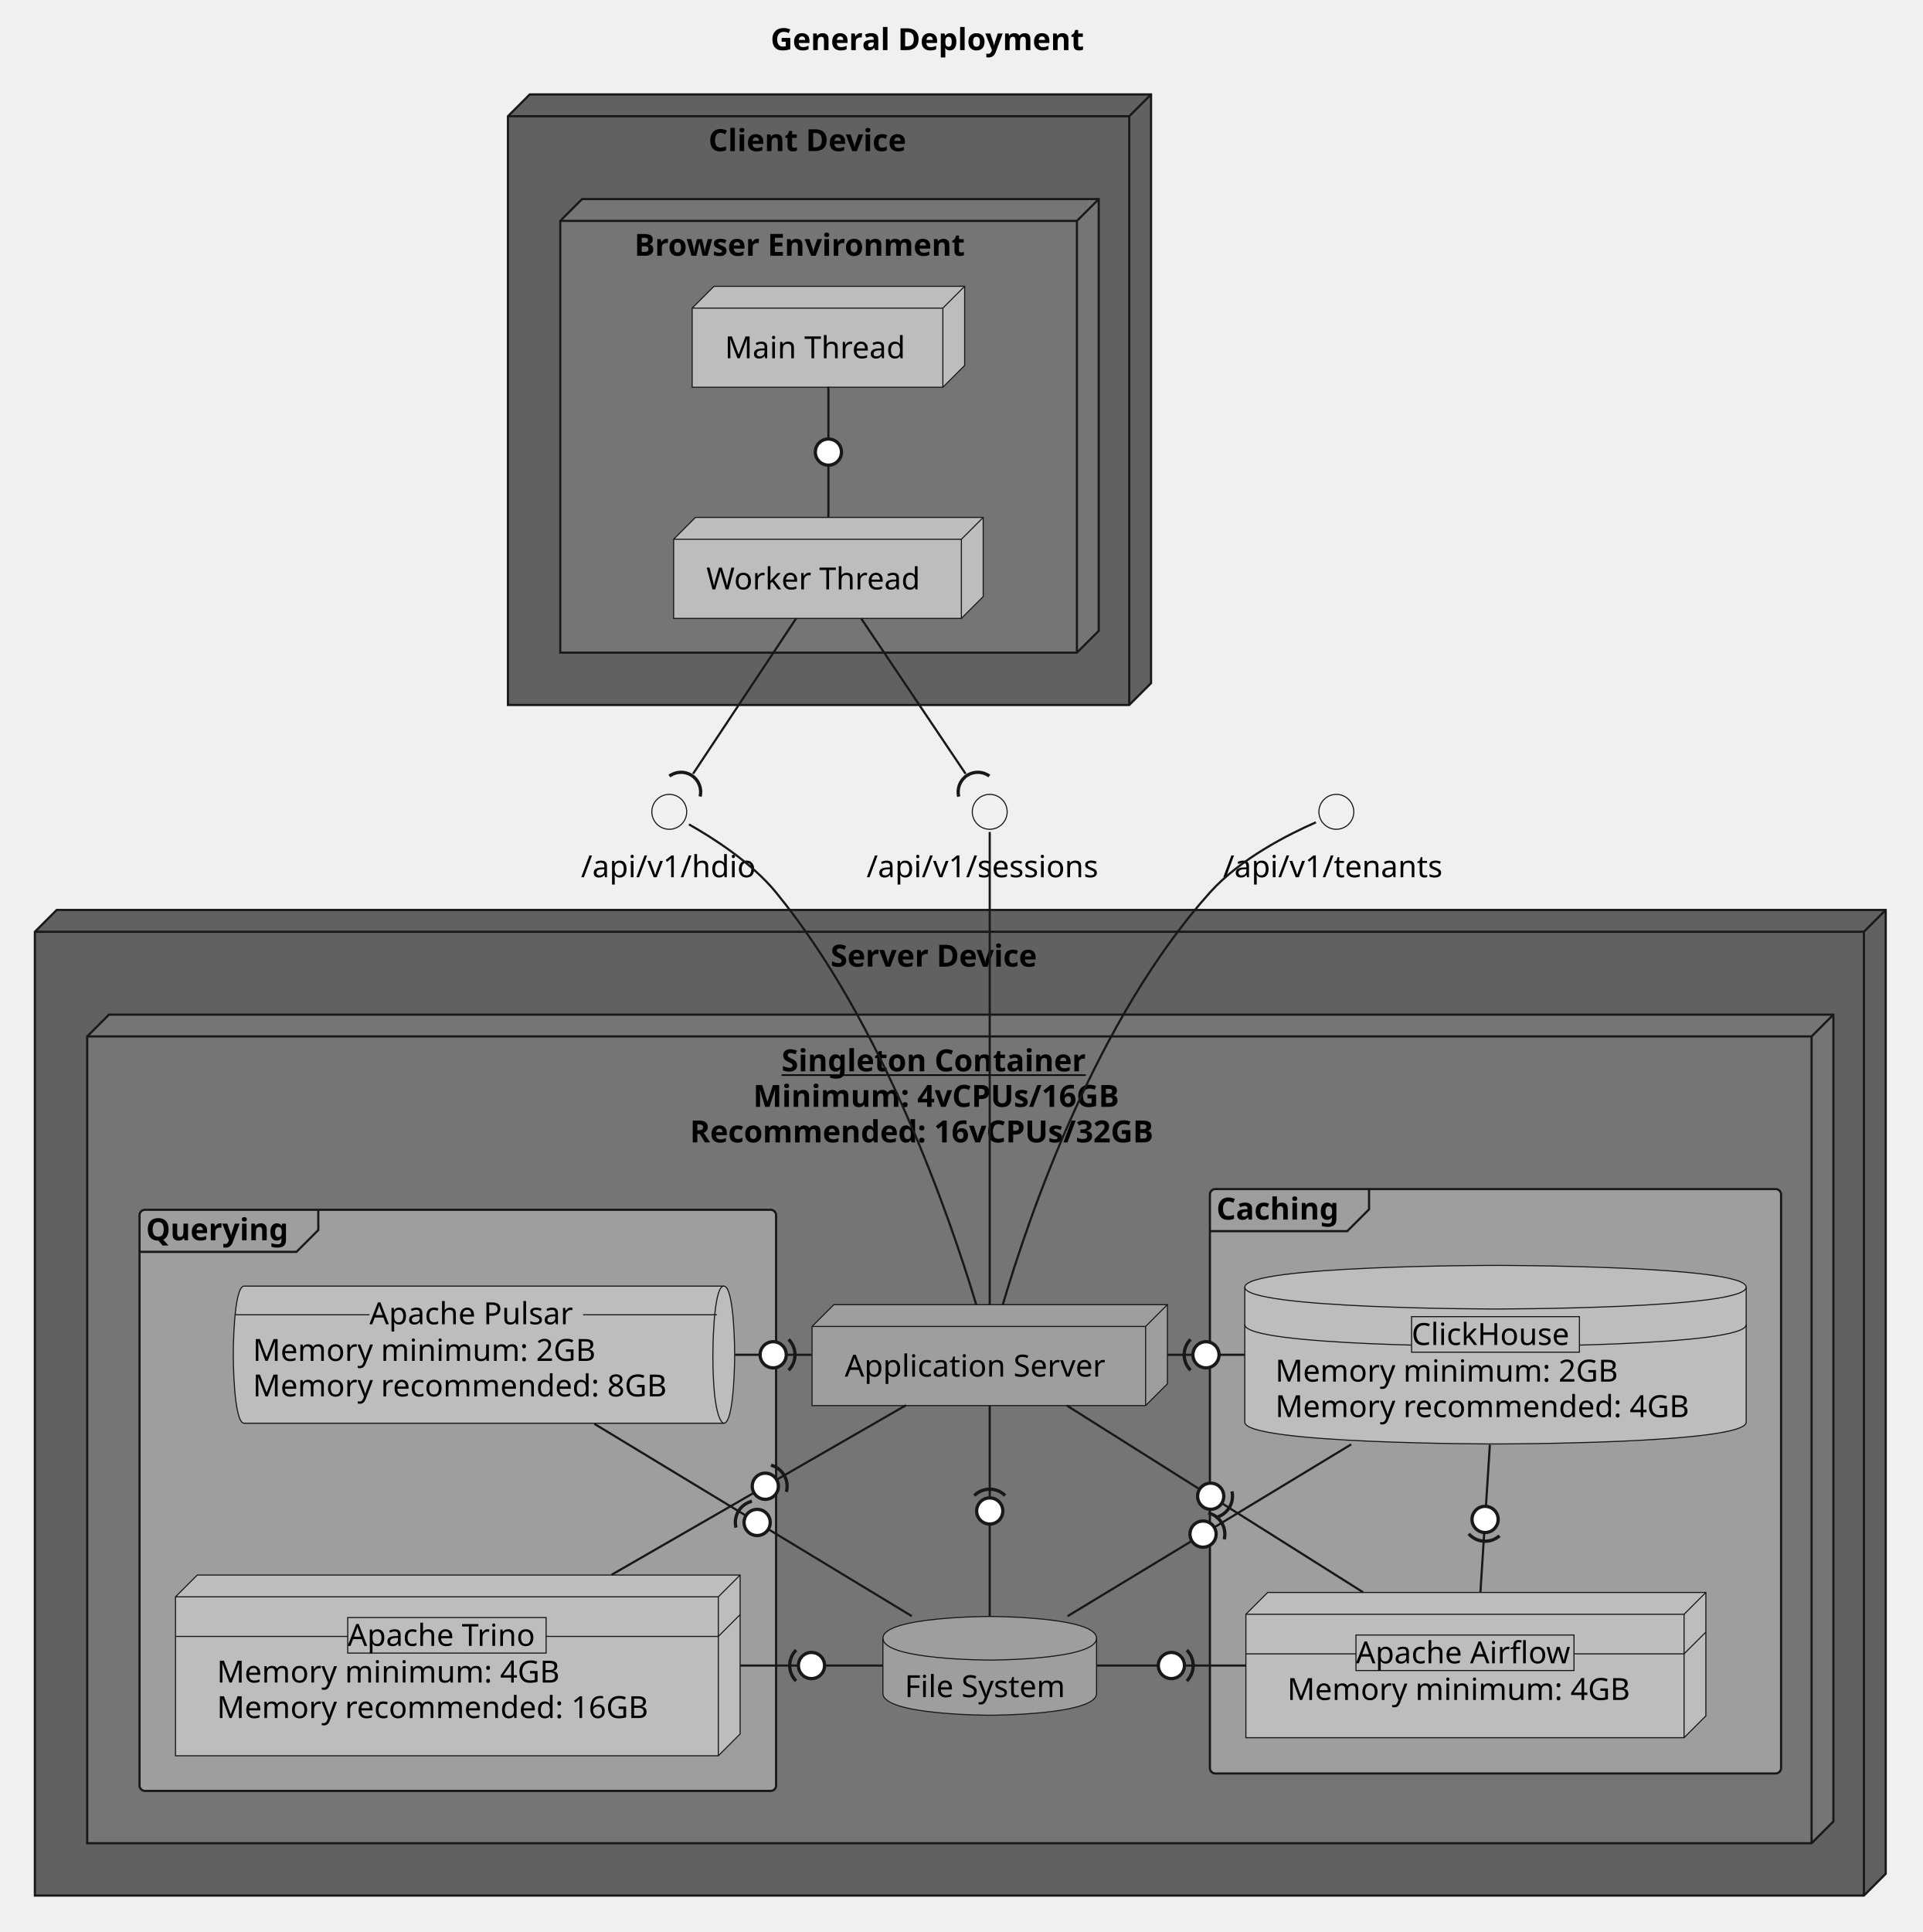
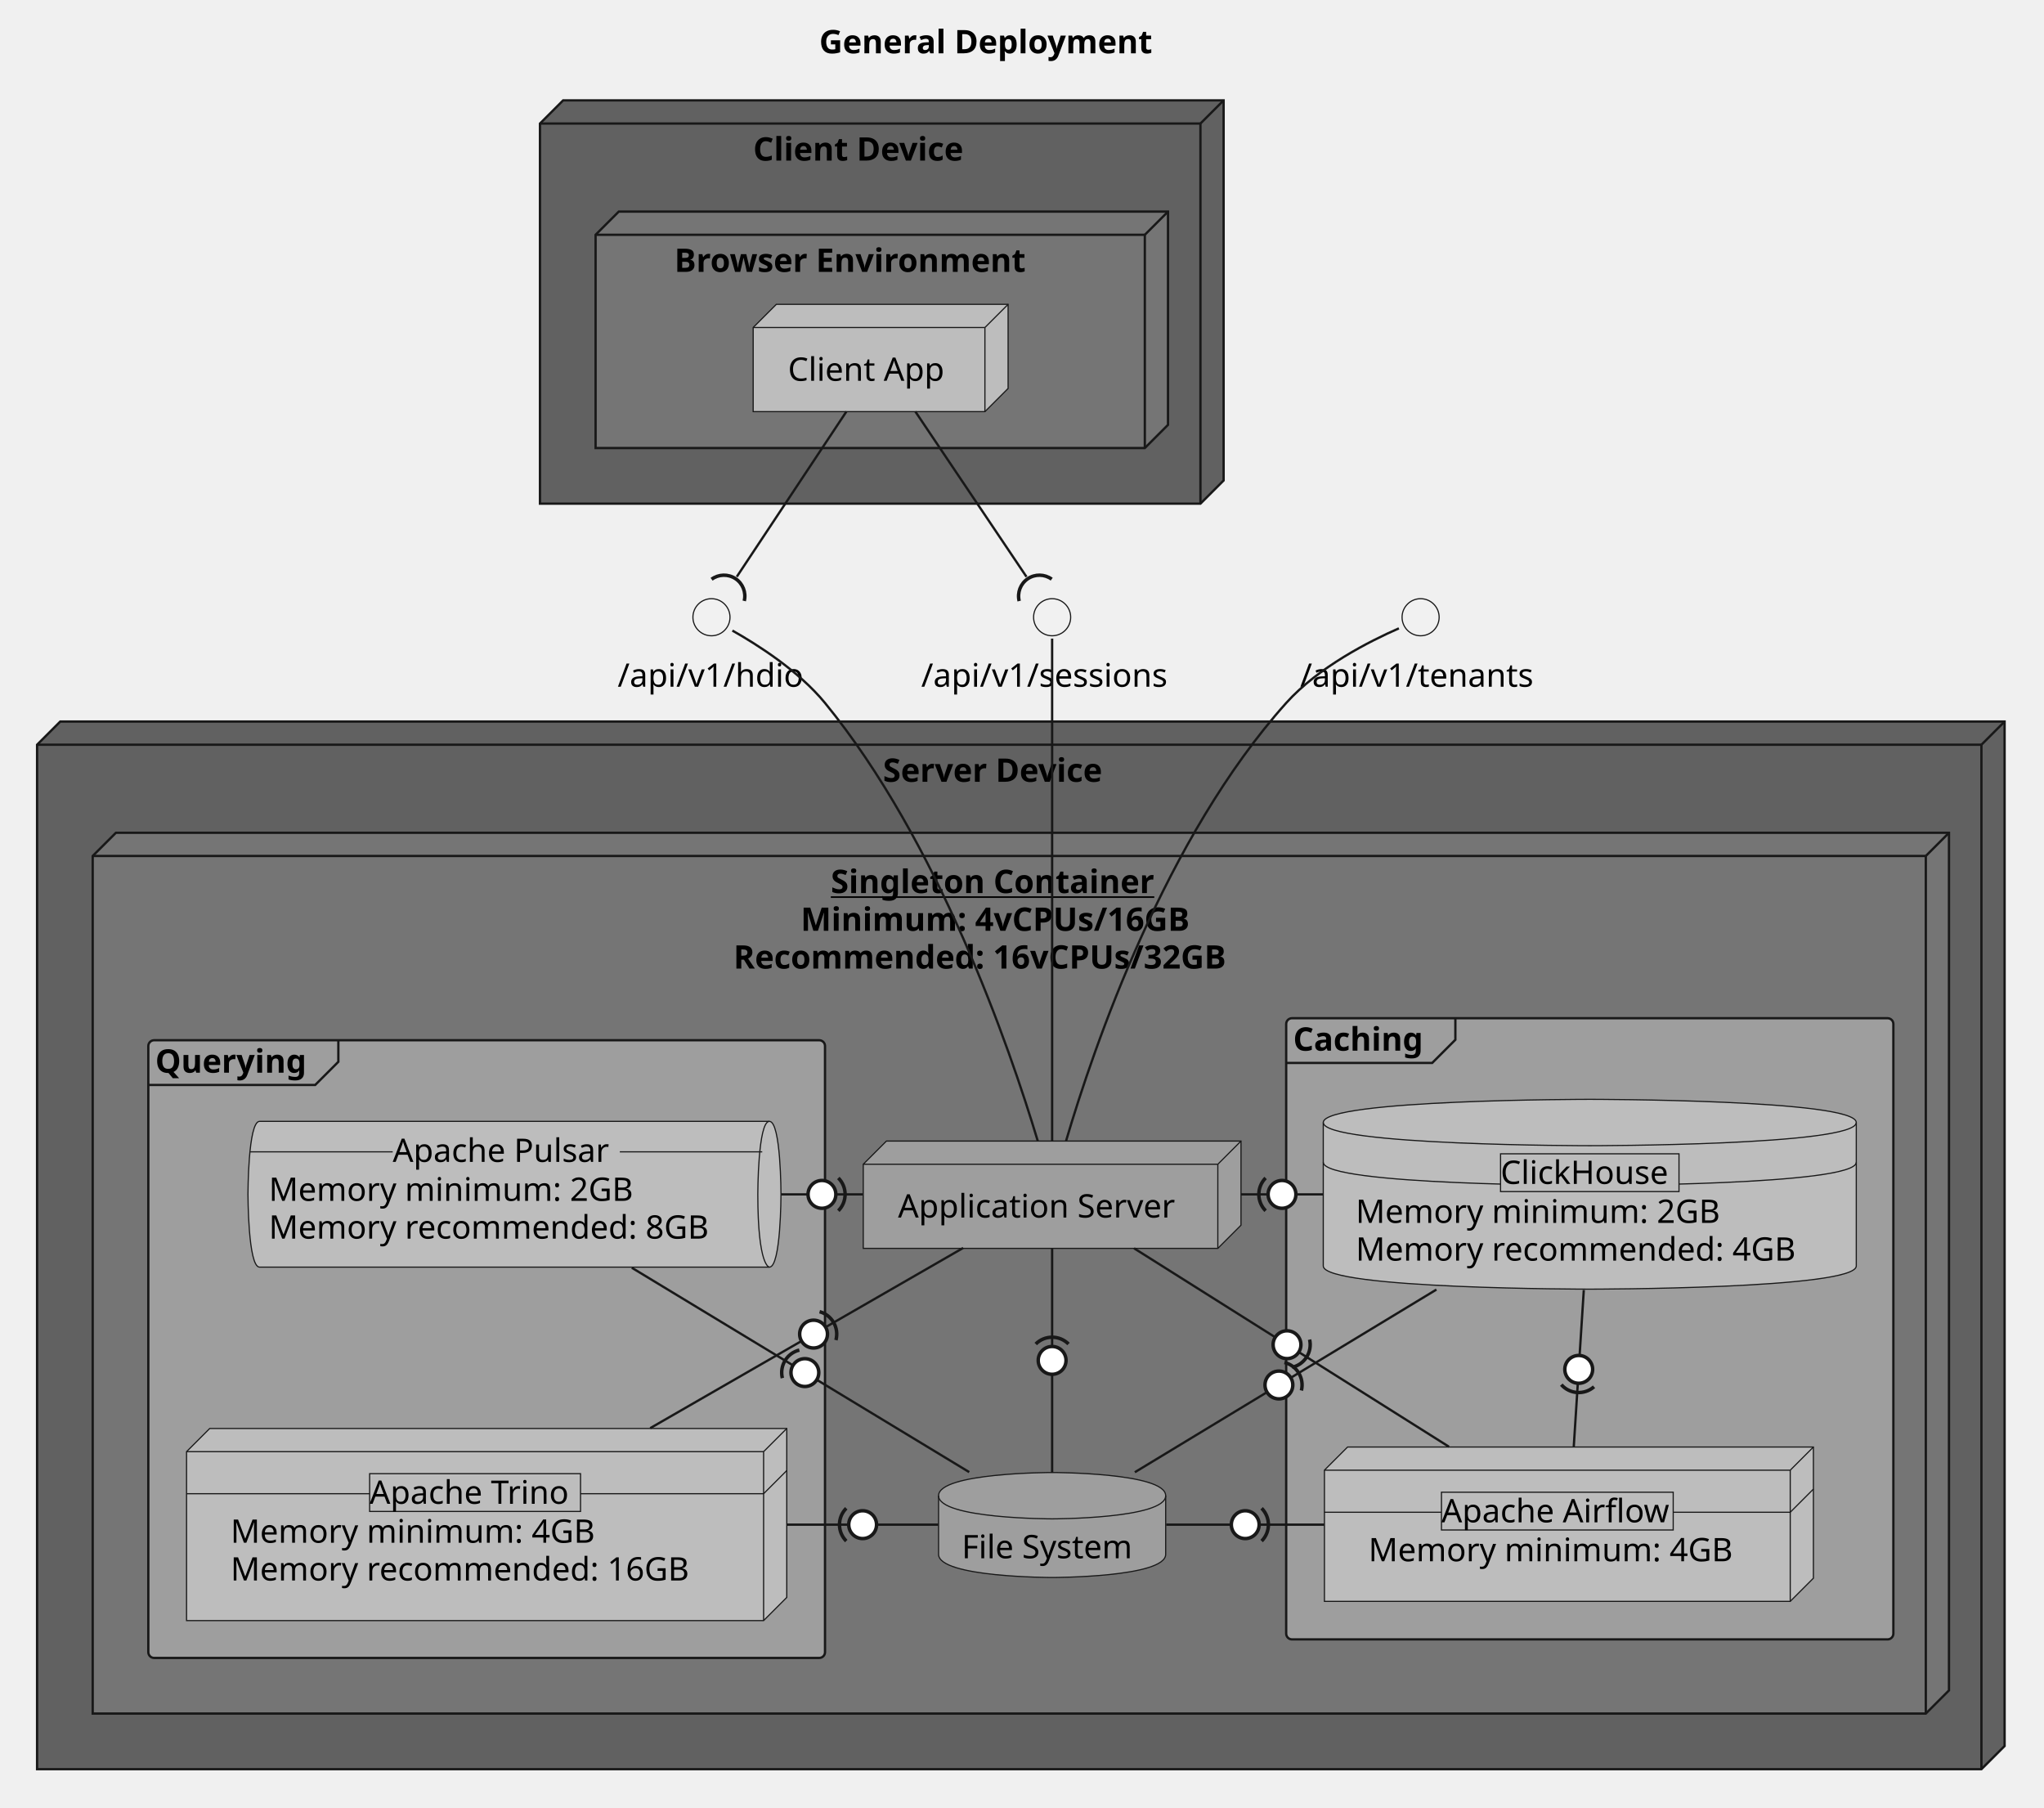
- <svg xmlns="http://www.w3.org/2000/svg" xmlns:xlink="http://www.w3.org/1999/xlink" contentStyleType="text/css" height="886px" preserveAspectRatio="none" style="width:882px;height:886px;background:#FFFFFF;" version="1.1" viewBox="0 0 882 886" width="882px" zoomAndPan="magnify">
+ <svg xmlns="http://www.w3.org/2000/svg" xmlns:xlink="http://www.w3.org/1999/xlink" contentStyleType="text/css" height="780px" preserveAspectRatio="none" style="width:882px;height:780px;background:#FFFFFF;" version="1.1" viewBox="0 0 882 780" width="882px" zoomAndPan="magnify">
  <defs />
  <g>
    <text fill="#000000" font-family="sans-serif" font-size="14" font-weight="bold" lengthAdjust="spacing" textLength="161" x="353.5" y="22.995">General Deployment</text>
    <g id="cluster_Client_Device">
-       <polygon fill="#616161" points="233,53.297,243,43.297,528,43.297,528,313.297,518,323.297,233,323.297,233,53.297" style="stroke:#181818;stroke-width:1.0;" />
+       <polygon fill="#616161" points="233,53.297,243,43.297,528,43.297,528,207.297,518,217.297,233,217.297,233,53.297" style="stroke:#181818;stroke-width:1.0;" />
      <line style="stroke:#181818;stroke-width:1.0;" x1="518" x2="528" y1="53.297" y2="43.297" />
      <line style="stroke:#181818;stroke-width:1.0;" x1="233" x2="518" y1="53.297" y2="53.297" />
-       <line style="stroke:#181818;stroke-width:1.0;" x1="518" x2="518" y1="53.297" y2="323.297" />
+       <line style="stroke:#181818;stroke-width:1.0;" x1="518" x2="518" y1="53.297" y2="217.297" />
      <text fill="#000000" font-family="sans-serif" font-size="14" font-weight="bold" lengthAdjust="spacing" textLength="103" x="325" y="69.292">Client Device</text>
    </g>
    <g id="cluster_Browser_Environment">
-       <polygon fill="#757575" points="257,101.297,267,91.297,504,91.297,504,289.297,494,299.297,257,299.297,257,101.297" style="stroke:#181818;stroke-width:1.0;" />
+       <polygon fill="#757575" points="257,101.297,267,91.297,504,91.297,504,183.297,494,193.297,257,193.297,257,101.297" style="stroke:#181818;stroke-width:1.0;" />
      <line style="stroke:#181818;stroke-width:1.0;" x1="494" x2="504" y1="101.297" y2="91.297" />
      <line style="stroke:#181818;stroke-width:1.0;" x1="257" x2="494" y1="101.297" y2="101.297" />
-       <line style="stroke:#181818;stroke-width:1.0;" x1="494" x2="494" y1="101.297" y2="299.297" />
+       <line style="stroke:#181818;stroke-width:1.0;" x1="494" x2="494" y1="101.297" y2="193.297" />
      <text fill="#000000" font-family="sans-serif" font-size="14" font-weight="bold" lengthAdjust="spacing" textLength="171" x="291" y="117.292">Browser Environment</text>
    </g>
    <g id="cluster_Server_Device">
-       <polygon fill="#616161" points="16,427.297,26,417.297,865,417.297,865,859.297,855,869.297,16,869.297,16,427.297" style="stroke:#181818;stroke-width:1.0;" />
-       <line style="stroke:#181818;stroke-width:1.0;" x1="855" x2="865" y1="427.297" y2="417.297" />
-       <line style="stroke:#181818;stroke-width:1.0;" x1="16" x2="855" y1="427.297" y2="427.297" />
-       <line style="stroke:#181818;stroke-width:1.0;" x1="855" x2="855" y1="427.297" y2="869.297" />
-       <text fill="#000000" font-family="sans-serif" font-size="14" font-weight="bold" lengthAdjust="spacing" textLength="111" x="381" y="443.292">Server Device</text>
+       <polygon fill="#616161" points="16,321.297,26,311.297,865,311.297,865,753.297,855,763.297,16,763.297,16,321.297" style="stroke:#181818;stroke-width:1.0;" />
+       <line style="stroke:#181818;stroke-width:1.0;" x1="855" x2="865" y1="321.297" y2="311.297" />
+       <line style="stroke:#181818;stroke-width:1.0;" x1="16" x2="855" y1="321.297" y2="321.297" />
+       <line style="stroke:#181818;stroke-width:1.0;" x1="855" x2="855" y1="321.297" y2="763.297" />
+       <text fill="#000000" font-family="sans-serif" font-size="14" font-weight="bold" lengthAdjust="spacing" textLength="111" x="381" y="337.292">Server Device</text>
    </g>
    <g id="cluster_Singleton_Container">
-       <polygon fill="#757575" points="40,475.297,50,465.297,841,465.297,841,835.297,831,845.297,40,845.297,40,475.297" style="stroke:#181818;stroke-width:1.0;" />
-       <line style="stroke:#181818;stroke-width:1.0;" x1="831" x2="841" y1="475.297" y2="465.297" />
-       <line style="stroke:#181818;stroke-width:1.0;" x1="40" x2="831" y1="475.297" y2="475.297" />
-       <line style="stroke:#181818;stroke-width:1.0;" x1="831" x2="831" y1="475.297" y2="845.297" />
-       <text fill="#000000" font-family="sans-serif" font-size="14" font-weight="bold" lengthAdjust="spacing" text-decoration="underline" textLength="156" x="358.5" y="491.292">Singleton Container</text>
-       <text fill="#000000" font-family="sans-serif" font-size="14" font-weight="bold" lengthAdjust="spacing" textLength="187" x="345.5" y="507.589">Minimum: 4vCPUs/16GB</text>
-       <text fill="#000000" font-family="sans-serif" font-size="14" font-weight="bold" lengthAdjust="spacing" textLength="245" x="316.5" y="523.886">Recommended: 16vCPUs/32GB</text>
+       <polygon fill="#757575" points="40,369.297,50,359.297,841,359.297,841,729.297,831,739.297,40,739.297,40,369.297" style="stroke:#181818;stroke-width:1.0;" />
+       <line style="stroke:#181818;stroke-width:1.0;" x1="831" x2="841" y1="369.297" y2="359.297" />
+       <line style="stroke:#181818;stroke-width:1.0;" x1="40" x2="831" y1="369.297" y2="369.297" />
+       <line style="stroke:#181818;stroke-width:1.0;" x1="831" x2="831" y1="369.297" y2="739.297" />
+       <text fill="#000000" font-family="sans-serif" font-size="14" font-weight="bold" lengthAdjust="spacing" text-decoration="underline" textLength="156" x="358.5" y="385.292">Singleton Container</text>
+       <text fill="#000000" font-family="sans-serif" font-size="14" font-weight="bold" lengthAdjust="spacing" textLength="187" x="345.5" y="401.589">Minimum: 4vCPUs/16GB</text>
+       <text fill="#000000" font-family="sans-serif" font-size="14" font-weight="bold" lengthAdjust="spacing" textLength="245" x="316.5" y="417.886">Recommended: 16vCPUs/32GB</text>
    </g>
    <g id="cluster_Querying">
-       <rect fill="#9E9E9E" height="266.5" rx="2.5" ry="2.5" style="stroke:#181818;stroke-width:1.0;" width="292" x="64" y="554.797" />
-       <path d="M146,554.797 L146,564.094 L136,574.094 L64,574.094 " fill="none" style="stroke:#181818;stroke-width:1.0;" />
-       <text fill="#000000" font-family="sans-serif" font-size="14" font-weight="bold" lengthAdjust="spacing" textLength="72" x="67" y="568.792">Querying</text>
+       <rect fill="#9E9E9E" height="266.5" rx="2.5" ry="2.5" style="stroke:#181818;stroke-width:1.0;" width="292" x="64" y="448.797" />
+       <path d="M146,448.797 L146,458.094 L136,468.094 L64,468.094 " fill="none" style="stroke:#181818;stroke-width:1.0;" />
+       <text fill="#000000" font-family="sans-serif" font-size="14" font-weight="bold" lengthAdjust="spacing" textLength="72" x="67" y="462.792">Querying</text>
    </g>
    <g id="cluster_Caching">
-       <rect fill="#9E9E9E" height="268" rx="2.5" ry="2.5" style="stroke:#181818;stroke-width:1.0;" width="262" x="555" y="545.297" />
-       <path d="M628,545.297 L628,554.594 L618,564.594 L555,564.594 " fill="none" style="stroke:#181818;stroke-width:1.0;" />
-       <text fill="#000000" font-family="sans-serif" font-size="14" font-weight="bold" lengthAdjust="spacing" textLength="63" x="558" y="559.292">Caching</text>
+       <rect fill="#9E9E9E" height="268" rx="2.5" ry="2.5" style="stroke:#181818;stroke-width:1.0;" width="262" x="555" y="439.297" />
+       <path d="M628,439.297 L628,448.594 L618,458.594 L555,458.594 " fill="none" style="stroke:#181818;stroke-width:1.0;" />
+       <text fill="#000000" font-family="sans-serif" font-size="14" font-weight="bold" lengthAdjust="spacing" textLength="63" x="558" y="453.292">Caching</text>
    </g>
-     <g id="elem_Main_Thread">
-       <polygon fill="#BDBDBD" points="317.5,141.297,327.5,131.297,442.5,131.297,442.5,167.594,432.5,177.594,317.5,177.594,317.5,141.297" style="stroke:#181818;stroke-width:0.5;" />
-       <line style="stroke:#181818;stroke-width:0.5;" x1="432.5" x2="442.5" y1="141.297" y2="131.297" />
-       <line style="stroke:#181818;stroke-width:0.5;" x1="317.5" x2="432.5" y1="141.297" y2="141.297" />
-       <line style="stroke:#181818;stroke-width:0.5;" x1="432.5" x2="432.5" y1="141.297" y2="177.594" />
-       <text fill="#000000" font-family="sans-serif" font-size="14" lengthAdjust="spacing" textLength="85" x="332.5" y="164.292">Main Thread</text>
-     </g>
-     <g id="elem_Worker_Thread">
-       <polygon fill="#BDBDBD" points="309,247.297,319,237.297,451,237.297,451,273.594,441,283.594,309,283.594,309,247.297" style="stroke:#181818;stroke-width:0.5;" />
-       <line style="stroke:#181818;stroke-width:0.5;" x1="441" x2="451" y1="247.297" y2="237.297" />
-       <line style="stroke:#181818;stroke-width:0.5;" x1="309" x2="441" y1="247.297" y2="247.297" />
-       <line style="stroke:#181818;stroke-width:0.5;" x1="441" x2="441" y1="247.297" y2="283.594" />
-       <text fill="#000000" font-family="sans-serif" font-size="14" lengthAdjust="spacing" textLength="102" x="324" y="270.292">Worker Thread</text>
+     <g id="elem_Client_App">
+       <a href="./client.svg" target="_top" title="./client.svg" xlink:actuate="onRequest" xlink:href="./client.svg" xlink:show="new" xlink:title="./client.svg" xlink:type="simple">
+         <polygon fill="#BDBDBD" points="325,141.297,335,131.297,435,131.297,435,167.594,425,177.594,325,177.594,325,141.297" style="stroke:#181818;stroke-width:0.5;" />
+         <line style="stroke:#181818;stroke-width:0.5;" x1="425" x2="435" y1="141.297" y2="131.297" />
+         <line style="stroke:#181818;stroke-width:0.5;" x1="325" x2="425" y1="141.297" y2="141.297" />
+         <line style="stroke:#181818;stroke-width:0.5;" x1="425" x2="425" y1="141.297" y2="177.594" />
+         <text fill="#000000" font-family="sans-serif" font-size="14" lengthAdjust="spacing" textLength="70" x="340" y="164.292">Client App</text>
+       </a>
    </g>
    <g id="elem_Application_Server">
      <a href="./application.svg" target="_top" title="./application.svg" xlink:actuate="onRequest" xlink:href="./application.svg" xlink:show="new" xlink:title="./application.svg" xlink:type="simple">
-         <polygon fill="#9E9E9E" points="372.5,608.297,382.5,598.297,535.5,598.297,535.5,634.594,525.5,644.594,372.5,644.594,372.5,608.297" style="stroke:#181818;stroke-width:0.5;" />
-         <line style="stroke:#181818;stroke-width:0.5;" x1="525.5" x2="535.5" y1="608.297" y2="598.297" />
-         <line style="stroke:#181818;stroke-width:0.5;" x1="372.5" x2="525.5" y1="608.297" y2="608.297" />
-         <line style="stroke:#181818;stroke-width:0.5;" x1="525.5" x2="525.5" y1="608.297" y2="644.594" />
-         <text fill="#000000" font-family="sans-serif" font-size="14" lengthAdjust="spacing" textLength="123" x="387.5" y="631.292">Application Server</text>
+         <polygon fill="#9E9E9E" points="372.5,502.297,382.5,492.297,535.5,492.297,535.5,528.594,525.5,538.594,372.5,538.594,372.5,502.297" style="stroke:#181818;stroke-width:0.5;" />
+         <line style="stroke:#181818;stroke-width:0.5;" x1="525.5" x2="535.5" y1="502.297" y2="492.297" />
+         <line style="stroke:#181818;stroke-width:0.5;" x1="372.5" x2="525.5" y1="502.297" y2="502.297" />
+         <line style="stroke:#181818;stroke-width:0.5;" x1="525.5" x2="525.5" y1="502.297" y2="538.594" />
+         <text fill="#000000" font-family="sans-serif" font-size="14" lengthAdjust="spacing" textLength="123" x="387.5" y="525.292">Application Server</text>
      </a>
    </g>
    <g id="elem_File_System">
      <a href="./fs.svg" target="_top" title="./fs.svg" xlink:actuate="onRequest" xlink:href="./fs.svg" xlink:show="new" xlink:title="./fs.svg" xlink:type="simple">
-         <path d="M405,751.297 C405,741.297 454,741.297 454,741.297 C454,741.297 503,741.297 503,751.297 L503,776.594 C503,786.594 454,786.594 454,786.594 C454,786.594 405,786.594 405,776.594 L405,751.297 " fill="#9E9E9E" style="stroke:#181818;stroke-width:0.5;" />
-         <path d="M405,751.297 C405,761.297 454,761.297 454,761.297 C454,761.297 503,761.297 503,751.297 " fill="none" style="stroke:#181818;stroke-width:0.5;" />
-         <text fill="#000000" font-family="sans-serif" font-size="14" lengthAdjust="spacing" textLength="78" x="415" y="778.292">File System</text>
+         <path d="M405,645.297 C405,635.297 454,635.297 454,635.297 C454,635.297 503,635.297 503,645.297 L503,670.594 C503,680.594 454,680.594 454,680.594 C454,680.594 405,680.594 405,670.594 L405,645.297 " fill="#9E9E9E" style="stroke:#181818;stroke-width:0.5;" />
+         <path d="M405,645.297 C405,655.297 454,655.297 454,655.297 C454,655.297 503,655.297 503,645.297 " fill="none" style="stroke:#181818;stroke-width:0.5;" />
+         <text fill="#000000" font-family="sans-serif" font-size="14" lengthAdjust="spacing" textLength="78" x="415" y="672.292">File System</text>
      </a>
    </g>
    <g id="elem_Apache_Pulsar">
-       <path d="M112,589.797 L332,589.797 C337,589.797 337,621.242 337,621.242 C337,621.242 337,652.688 332,652.688 L112,652.688 C107,652.688 107,621.242 107,621.242 C107,621.242 107,589.797 112,589.797 " fill="#BDBDBD" style="stroke:#181818;stroke-width:0.5;" />
-       <path d="M332,589.797 C327,589.797 327,621.242 327,621.242 C327,652.688 332,652.688 332,652.688 " fill="none" style="stroke:#181818;stroke-width:0.5;" />
-       <text fill="#000000" font-family="sans-serif" font-size="14" lengthAdjust="spacing" textLength="161" x="116" y="624.089">Memory minimum: 2GB</text>
-       <text fill="#000000" font-family="sans-serif" font-size="14" lengthAdjust="spacing" textLength="200" x="116" y="640.386">Memory recommended: 8GB</text>
-       <line style="stroke:#181818;stroke-width:0.5;" x1="108" x2="169.455" y1="602.945" y2="602.945" />
-       <text fill="#000000" font-family="sans-serif" font-size="14" lengthAdjust="spacing" textLength="98" x="169.455" y="607.292">Apache Pulsar</text>
-       <line style="stroke:#181818;stroke-width:0.5;" x1="267.455" x2="328.909" y1="602.945" y2="602.945" />
+       <path d="M112,483.797 L332,483.797 C337,483.797 337,515.242 337,515.242 C337,515.242 337,546.688 332,546.688 L112,546.688 C107,546.688 107,515.242 107,515.242 C107,515.242 107,483.797 112,483.797 " fill="#BDBDBD" style="stroke:#181818;stroke-width:0.5;" />
+       <path d="M332,483.797 C327,483.797 327,515.242 327,515.242 C327,546.688 332,546.688 332,546.688 " fill="none" style="stroke:#181818;stroke-width:0.5;" />
+       <text fill="#000000" font-family="sans-serif" font-size="14" lengthAdjust="spacing" textLength="161" x="116" y="518.089">Memory minimum: 2GB</text>
+       <text fill="#000000" font-family="sans-serif" font-size="14" lengthAdjust="spacing" textLength="200" x="116" y="534.386">Memory recommended: 8GB</text>
+       <line style="stroke:#181818;stroke-width:0.5;" x1="108" x2="169.455" y1="496.945" y2="496.945" />
+       <text fill="#000000" font-family="sans-serif" font-size="14" lengthAdjust="spacing" textLength="98" x="169.455" y="501.292">Apache Pulsar</text>
+       <line style="stroke:#181818;stroke-width:0.5;" x1="267.455" x2="328.909" y1="496.945" y2="496.945" />
    </g>
    <g id="elem_Apache_Trino">
-       <polygon fill="#BDBDBD" points="80.5,732.297,90.5,722.297,339.5,722.297,339.5,795.188,329.5,805.188,80.5,805.188,80.5,732.297" style="stroke:#181818;stroke-width:0.5;" />
-       <line style="stroke:#181818;stroke-width:0.5;" x1="329.5" x2="339.5" y1="732.297" y2="722.297" />
-       <line style="stroke:#181818;stroke-width:0.5;" x1="80.5" x2="329.5" y1="732.297" y2="732.297" />
-       <line style="stroke:#181818;stroke-width:0.5;" x1="329.5" x2="329.5" y1="732.297" y2="805.188" />
-       <text fill="#000000" font-family="sans-serif" font-size="14" lengthAdjust="spacing" textLength="161" x="99.5" y="771.589">Memory minimum: 4GB</text>
-       <text fill="#000000" font-family="sans-serif" font-size="14" lengthAdjust="spacing" textLength="209" x="99.5" y="787.886">Memory recommended: 16GB</text>
-       <line style="stroke:#181818;stroke-width:0.5;" x1="80.5" x2="329.5" y1="750.445" y2="750.445" />
-       <line style="stroke:#181818;stroke-width:0.5;" x1="329.5" x2="339.5" y1="750.445" y2="740.445" />
-       <rect fill="#BDBDBD" height="16.297" style="stroke:#181818;stroke-width:0.5;" width="91" x="159.5" y="741.797" />
-       <text fill="#000000" font-family="sans-serif" font-size="14" lengthAdjust="spacing" textLength="91" x="159.5" y="754.792">Apache Trino</text>
+       <polygon fill="#BDBDBD" points="80.5,626.297,90.5,616.297,339.5,616.297,339.5,689.188,329.5,699.188,80.5,699.188,80.5,626.297" style="stroke:#181818;stroke-width:0.5;" />
+       <line style="stroke:#181818;stroke-width:0.5;" x1="329.5" x2="339.5" y1="626.297" y2="616.297" />
+       <line style="stroke:#181818;stroke-width:0.5;" x1="80.5" x2="329.5" y1="626.297" y2="626.297" />
+       <line style="stroke:#181818;stroke-width:0.5;" x1="329.5" x2="329.5" y1="626.297" y2="699.188" />
+       <text fill="#000000" font-family="sans-serif" font-size="14" lengthAdjust="spacing" textLength="161" x="99.5" y="665.589">Memory minimum: 4GB</text>
+       <text fill="#000000" font-family="sans-serif" font-size="14" lengthAdjust="spacing" textLength="209" x="99.5" y="681.886">Memory recommended: 16GB</text>
+       <line style="stroke:#181818;stroke-width:0.5;" x1="80.5" x2="329.5" y1="644.445" y2="644.445" />
+       <line style="stroke:#181818;stroke-width:0.5;" x1="329.5" x2="339.5" y1="644.445" y2="634.445" />
+       <rect fill="#BDBDBD" height="16.297" style="stroke:#181818;stroke-width:0.5;" width="91" x="159.5" y="635.797" />
+       <text fill="#000000" font-family="sans-serif" font-size="14" lengthAdjust="spacing" textLength="91" x="159.5" y="648.792">Apache Trino</text>
    </g>
    <g id="elem_Apache_Airflow">
-       <polygon fill="#BDBDBD" points="571.5,740.297,581.5,730.297,782.5,730.297,782.5,786.891,772.5,796.891,571.5,796.891,571.5,740.297" style="stroke:#181818;stroke-width:0.5;" />
-       <line style="stroke:#181818;stroke-width:0.5;" x1="772.5" x2="782.5" y1="740.297" y2="730.297" />
-       <line style="stroke:#181818;stroke-width:0.5;" x1="571.5" x2="772.5" y1="740.297" y2="740.297" />
-       <line style="stroke:#181818;stroke-width:0.5;" x1="772.5" x2="772.5" y1="740.297" y2="796.891" />
-       <text fill="#000000" font-family="sans-serif" font-size="14" lengthAdjust="spacing" textLength="161" x="590.5" y="779.589">Memory minimum: 4GB</text>
-       <line style="stroke:#181818;stroke-width:0.5;" x1="571.5" x2="772.5" y1="758.445" y2="758.445" />
-       <line style="stroke:#181818;stroke-width:0.5;" x1="772.5" x2="782.5" y1="758.445" y2="748.445" />
-       <rect fill="#BDBDBD" height="16.297" style="stroke:#181818;stroke-width:0.5;" width="100" x="622" y="749.797" />
-       <text fill="#000000" font-family="sans-serif" font-size="14" lengthAdjust="spacing" textLength="100" x="622" y="762.792">Apache Airflow</text>
+       <polygon fill="#BDBDBD" points="571.5,634.297,581.5,624.297,782.5,624.297,782.5,680.891,772.5,690.891,571.5,690.891,571.5,634.297" style="stroke:#181818;stroke-width:0.5;" />
+       <line style="stroke:#181818;stroke-width:0.5;" x1="772.5" x2="782.5" y1="634.297" y2="624.297" />
+       <line style="stroke:#181818;stroke-width:0.5;" x1="571.5" x2="772.5" y1="634.297" y2="634.297" />
+       <line style="stroke:#181818;stroke-width:0.5;" x1="772.5" x2="772.5" y1="634.297" y2="690.891" />
+       <text fill="#000000" font-family="sans-serif" font-size="14" lengthAdjust="spacing" textLength="161" x="590.5" y="673.589">Memory minimum: 4GB</text>
+       <line style="stroke:#181818;stroke-width:0.5;" x1="571.5" x2="772.5" y1="652.445" y2="652.445" />
+       <line style="stroke:#181818;stroke-width:0.5;" x1="772.5" x2="782.5" y1="652.445" y2="642.445" />
+       <rect fill="#BDBDBD" height="16.297" style="stroke:#181818;stroke-width:0.5;" width="100" x="622" y="643.797" />
+       <text fill="#000000" font-family="sans-serif" font-size="14" lengthAdjust="spacing" textLength="100" x="622" y="656.792">Apache Airflow</text>
    </g>
    <g id="elem_ClickHouse">
-       <path d="M571,590.297 C571,580.297 686,580.297 686,580.297 C686,580.297 801,580.297 801,590.297 L801,652.188 C801,662.188 686,662.188 686,662.188 C686,662.188 571,662.188 571,652.188 L571,590.297 " fill="#BDBDBD" style="stroke:#181818;stroke-width:0.5;" />
-       <path d="M571,590.297 C571,600.297 686,600.297 686,600.297 C686,600.297 801,600.297 801,590.297 " fill="none" style="stroke:#181818;stroke-width:0.5;" />
-       <text fill="#000000" font-family="sans-serif" font-size="14" lengthAdjust="spacing" textLength="161" x="585" y="633.589">Memory minimum: 2GB</text>
-       <text fill="#000000" font-family="sans-serif" font-size="14" lengthAdjust="spacing" textLength="200" x="585" y="649.886">Memory recommended: 4GB</text>
-       <path d="M571,607.445 C571,617.445 686,617.445 686,617.445 C686,617.445 801,617.445 801,607.445 " fill="none" style="stroke:#181818;stroke-width:0.5;" />
-       <rect fill="#BDBDBD" height="16.297" style="stroke:#181818;stroke-width:0.5;" width="77" x="647.5" y="603.797" />
-       <text fill="#000000" font-family="sans-serif" font-size="14" lengthAdjust="spacing" textLength="77" x="647.5" y="616.792">ClickHouse</text>
+       <path d="M571,484.297 C571,474.297 686,474.297 686,474.297 C686,474.297 801,474.297 801,484.297 L801,546.188 C801,556.188 686,556.188 686,556.188 C686,556.188 571,556.188 571,546.188 L571,484.297 " fill="#BDBDBD" style="stroke:#181818;stroke-width:0.5;" />
+       <path d="M571,484.297 C571,494.297 686,494.297 686,494.297 C686,494.297 801,494.297 801,484.297 " fill="none" style="stroke:#181818;stroke-width:0.5;" />
+       <text fill="#000000" font-family="sans-serif" font-size="14" lengthAdjust="spacing" textLength="161" x="585" y="527.589">Memory minimum: 2GB</text>
+       <text fill="#000000" font-family="sans-serif" font-size="14" lengthAdjust="spacing" textLength="200" x="585" y="543.886">Memory recommended: 4GB</text>
+       <path d="M571,501.445 C571,511.445 686,511.445 686,511.445 C686,511.445 801,511.445 801,501.445 " fill="none" style="stroke:#181818;stroke-width:0.5;" />
+       <rect fill="#BDBDBD" height="16.297" style="stroke:#181818;stroke-width:0.5;" width="77" x="647.5" y="497.797" />
+       <text fill="#000000" font-family="sans-serif" font-size="14" lengthAdjust="spacing" textLength="77" x="647.5" y="510.792">ClickHouse</text>
    </g>
    <g id="elem_Public_REST_API">
-       <ellipse cx="307" cy="372.297" fill="#F1F1F1" rx="8" ry="8" style="stroke:#181818;stroke-width:0.5;" />
-       <text fill="#000000" font-family="sans-serif" font-size="14" lengthAdjust="spacing" textLength="81" x="266.5" y="402.292">/api/v1/hdio</text>
+       <ellipse cx="307" cy="266.297" fill="#F1F1F1" rx="8" ry="8" style="stroke:#181818;stroke-width:0.5;" />
+       <text fill="#000000" font-family="sans-serif" font-size="14" lengthAdjust="spacing" textLength="81" x="266.5" y="296.292">/api/v1/hdio</text>
    </g>
    <g id="elem_Sessions_REST_API">
-       <ellipse cx="454" cy="372.297" fill="#F1F1F1" rx="8" ry="8" style="stroke:#181818;stroke-width:0.5;" />
-       <text fill="#000000" font-family="sans-serif" font-size="14" lengthAdjust="spacing" textLength="113" x="397.5" y="402.292">/api/v1/sessions</text>
+       <ellipse cx="454" cy="266.297" fill="#F1F1F1" rx="8" ry="8" style="stroke:#181818;stroke-width:0.5;" />
+       <text fill="#000000" font-family="sans-serif" font-size="14" lengthAdjust="spacing" textLength="113" x="397.5" y="296.292">/api/v1/sessions</text>
    </g>
    <g id="elem_Tenants_REST_API">
-       <ellipse cx="613" cy="372.297" fill="#F1F1F1" rx="8" ry="8" style="stroke:#181818;stroke-width:0.5;" />
-       <text fill="#000000" font-family="sans-serif" font-size="14" lengthAdjust="spacing" textLength="104" x="561" y="402.292">/api/v1/tenants</text>
-     </g>
-     <g id="link_Main_Thread_Worker_Thread">
-       <path d="M380,177.357 C380,194.997 380,219.637 380,237.277 " fill="none" id="Main_Thread-Worker_Thread" style="stroke:#181818;stroke-width:1.0;" />
-       <ellipse cx="380" cy="207.317" fill="#FFFFFF" rx="6" ry="6" style="stroke:#181818;stroke-width:1.5;" />
+       <ellipse cx="613" cy="266.297" fill="#F1F1F1" rx="8" ry="8" style="stroke:#181818;stroke-width:0.5;" />
+       <text fill="#000000" font-family="sans-serif" font-size="14" lengthAdjust="spacing" textLength="104" x="561" y="296.292">/api/v1/tenants</text>
    </g>
    <g id="link_Apache_Pulsar_Application_Server">
-       <path d="M337.09,621.297 C348.81,621.297 360.54,621.297 372.26,621.297 " fill="none" id="Apache_Pulsar-Application_Server" style="stroke:#181818;stroke-width:1.0;" />
-       <path d="M361.746,628.368 A10,10 0 0 0 361.746 614.226" fill="none" style="stroke:#181818;stroke-width:1.5;" />
-       <ellipse cx="354.675" cy="621.297" fill="#FFFFFF" rx="6" ry="6" style="stroke:#181818;stroke-width:1.5;" />
+       <path d="M337.09,515.297 C348.81,515.297 360.54,515.297 372.26,515.297 " fill="none" id="Apache_Pulsar-Application_Server" style="stroke:#181818;stroke-width:1.0;" />
+       <path d="M361.746,522.368 A10,10 0 0 0 361.746 508.226" fill="none" style="stroke:#181818;stroke-width:1.5;" />
+       <ellipse cx="354.675" cy="515.297" fill="#FFFFFF" rx="6" ry="6" style="stroke:#181818;stroke-width:1.5;" />
    </g>
    <g id="link_Application_Server_Apache_Trino">
-       <path d="M415.61,644.407 C379.51,665.197 324.58,696.817 280.58,722.157 " fill="none" id="Application_Server-Apache_Trino" style="stroke:#181818;stroke-width:1.0;" />
-       <path d="M360.714,684.175 A10,10 0 0 0 353.657 671.919" fill="none" style="stroke:#181818;stroke-width:1.5;" />
-       <ellipse cx="351.058" cy="681.576" fill="#FFFFFF" rx="6" ry="6" style="stroke:#181818;stroke-width:1.5;" />
+       <path d="M415.61,538.407 C379.51,559.197 324.58,590.817 280.58,616.157 " fill="none" id="Application_Server-Apache_Trino" style="stroke:#181818;stroke-width:1.0;" />
+       <path d="M360.714,578.175 A10,10 0 0 0 353.657 565.919" fill="none" style="stroke:#181818;stroke-width:1.5;" />
+       <ellipse cx="351.058" cy="575.576" fill="#FFFFFF" rx="6" ry="6" style="stroke:#181818;stroke-width:1.5;" />
    </g>
    <g id="link_Application_Server_Apache_Airflow">
-       <path d="M489.34,644.557 C525.93,667.617 583.5,703.887 625.23,730.177 " fill="none" id="Application_Server-Apache_Airflow" style="stroke:#181818;stroke-width:1.0;" />
-       <path d="M557.571,695.908 A10,10 0 0 0 565.11 683.942" fill="none" style="stroke:#181818;stroke-width:1.5;" />
-       <ellipse cx="555.357" cy="686.156" fill="#FFFFFF" rx="6" ry="6" style="stroke:#181818;stroke-width:1.5;" />
+       <path d="M489.34,538.557 C525.93,561.617 583.5,597.887 625.23,624.177 " fill="none" id="Application_Server-Apache_Airflow" style="stroke:#181818;stroke-width:1.0;" />
+       <path d="M557.571,589.908 A10,10 0 0 0 565.11 577.942" fill="none" style="stroke:#181818;stroke-width:1.5;" />
+       <ellipse cx="555.357" cy="580.156" fill="#FFFFFF" rx="6" ry="6" style="stroke:#181818;stroke-width:1.5;" />
    </g>
    <g id="link_ClickHouse_Apache_Airflow">
-       <path d="M683.42,662.557 C682.05,683.967 680.39,709.947 679.09,730.097 " fill="none" id="ClickHouse-Apache_Airflow" style="stroke:#181818;stroke-width:1.0;" />
-       <path d="M673.72,703.404 A10,10 0 0 0 687.833 704.308" fill="none" style="stroke:#181818;stroke-width:1.5;" />
-       <ellipse cx="681.229" cy="696.799" fill="#FFFFFF" rx="6" ry="6" style="stroke:#181818;stroke-width:1.5;" />
+       <path d="M683.42,556.557 C682.05,577.967 680.39,603.947 679.09,624.097 " fill="none" id="ClickHouse-Apache_Airflow" style="stroke:#181818;stroke-width:1.0;" />
+       <path d="M673.72,597.404 A10,10 0 0 0 687.833 598.308" fill="none" style="stroke:#181818;stroke-width:1.5;" />
+       <ellipse cx="681.229" cy="590.799" fill="#FFFFFF" rx="6" ry="6" style="stroke:#181818;stroke-width:1.5;" />
    </g>
    <g id="link_Application_Server_ClickHouse">
-       <path d="M535.56,621.297 C547.32,621.297 559.07,621.297 570.82,621.297 " fill="none" id="Application_Server-ClickHouse" style="stroke:#181818;stroke-width:1.0;" />
-       <path d="M546.123,614.226 A10,10 0 0 0 546.123 628.368" fill="none" style="stroke:#181818;stroke-width:1.5;" />
-       <ellipse cx="553.194" cy="621.297" fill="#FFFFFF" rx="6" ry="6" style="stroke:#181818;stroke-width:1.5;" />
+       <path d="M535.56,515.297 C547.32,515.297 559.07,515.297 570.82,515.297 " fill="none" id="Application_Server-ClickHouse" style="stroke:#181818;stroke-width:1.0;" />
+       <path d="M546.123,508.226 A10,10 0 0 0 546.123 522.368" fill="none" style="stroke:#181818;stroke-width:1.5;" />
+       <ellipse cx="553.194" cy="515.297" fill="#FFFFFF" rx="6" ry="6" style="stroke:#181818;stroke-width:1.5;" />
    </g>
    <g id="link_Apache_Pulsar_File_System">
-       <path d="M272.63,652.957 C316.62,679.607 379.25,717.527 418.22,741.127 " fill="none" id="Apache_Pulsar-File_System" style="stroke:#181818;stroke-width:1.0;" />
-       <path d="M344.922,688.474 A10,10 0 0 0 337.596 700.571" fill="none" style="stroke:#181818;stroke-width:1.5;" />
-       <ellipse cx="347.308" cy="698.186" fill="#FFFFFF" rx="6" ry="6" style="stroke:#181818;stroke-width:1.5;" />
+       <path d="M272.63,546.957 C316.62,573.607 379.25,611.527 418.22,635.127 " fill="none" id="Apache_Pulsar-File_System" style="stroke:#181818;stroke-width:1.0;" />
+       <path d="M344.922,582.474 A10,10 0 0 0 337.596 594.571" fill="none" style="stroke:#181818;stroke-width:1.5;" />
+       <ellipse cx="347.308" cy="592.186" fill="#FFFFFF" rx="6" ry="6" style="stroke:#181818;stroke-width:1.5;" />
    </g>
    <g id="link_Apache_Trino_File_System">
-       <path d="M339.62,763.797 C361.37,763.797 383.11,763.797 404.85,763.797 " fill="none" id="Apache_Trino-File_System" style="stroke:#181818;stroke-width:1.0;" />
-       <path d="M365.168,756.726 A10,10 0 0 0 365.168 770.868" fill="none" style="stroke:#181818;stroke-width:1.5;" />
-       <ellipse cx="372.239" cy="763.797" fill="#FFFFFF" rx="6" ry="6" style="stroke:#181818;stroke-width:1.5;" />
+       <path d="M339.62,657.797 C361.37,657.797 383.11,657.797 404.85,657.797 " fill="none" id="Apache_Trino-File_System" style="stroke:#181818;stroke-width:1.0;" />
+       <path d="M365.168,650.726 A10,10 0 0 0 365.168 664.868" fill="none" style="stroke:#181818;stroke-width:1.5;" />
+       <ellipse cx="372.239" cy="657.797" fill="#FFFFFF" rx="6" ry="6" style="stroke:#181818;stroke-width:1.5;" />
    </g>
    <g id="link_Application_Server_File_System">
-       <path d="M454,644.557 C454,671.027 454,714.887 454,741.097 " fill="none" id="Application_Server-File_System" style="stroke:#181818;stroke-width:1.0;" />
-       <path d="M461.071,685.853 A10,10 0 0 0 446.929 685.853" fill="none" style="stroke:#181818;stroke-width:1.5;" />
-       <ellipse cx="454" cy="692.924" fill="#FFFFFF" rx="6" ry="6" style="stroke:#181818;stroke-width:1.5;" />
+       <path d="M454,538.557 C454,565.027 454,608.887 454,635.097 " fill="none" id="Application_Server-File_System" style="stroke:#181818;stroke-width:1.0;" />
+       <path d="M461.071,579.853 A10,10 0 0 0 446.929 579.853" fill="none" style="stroke:#181818;stroke-width:1.5;" />
+       <ellipse cx="454" cy="586.924" fill="#FFFFFF" rx="6" ry="6" style="stroke:#181818;stroke-width:1.5;" />
    </g>
    <g id="link_ClickHouse_File_System">
-       <path d="M619.83,662.367 C577.51,687.997 524.26,720.247 489.69,741.177 " fill="none" id="ClickHouse-File_System" style="stroke:#181818;stroke-width:1.0;" />
-       <path d="M561.565,705.92 A10,10 0 0 0 554.239 693.823" fill="none" style="stroke:#181818;stroke-width:1.5;" />
-       <ellipse cx="551.854" cy="703.534" fill="#FFFFFF" rx="6" ry="6" style="stroke:#181818;stroke-width:1.5;" />
+       <path d="M619.83,556.367 C577.51,581.997 524.26,614.247 489.69,635.177 " fill="none" id="ClickHouse-File_System" style="stroke:#181818;stroke-width:1.0;" />
+       <path d="M561.565,599.92 A10,10 0 0 0 554.239 587.823" fill="none" style="stroke:#181818;stroke-width:1.5;" />
+       <ellipse cx="551.854" cy="597.534" fill="#FFFFFF" rx="6" ry="6" style="stroke:#181818;stroke-width:1.5;" />
    </g>
    <g id="link_File_System_Apache_Airflow">
-       <path d="M503.22,763.797 C525.96,763.797 548.7,763.797 571.44,763.797 " fill="none" id="File_System-Apache_Airflow" style="stroke:#181818;stroke-width:1.0;" />
-       <path d="M544.401,770.868 A10,10 0 0 0 544.401 756.726" fill="none" style="stroke:#181818;stroke-width:1.5;" />
-       <ellipse cx="537.33" cy="763.797" fill="#FFFFFF" rx="6" ry="6" style="stroke:#181818;stroke-width:1.5;" />
+       <path d="M503.22,657.797 C525.96,657.797 548.7,657.797 571.44,657.797 " fill="none" id="File_System-Apache_Airflow" style="stroke:#181818;stroke-width:1.0;" />
+       <path d="M544.401,664.868 A10,10 0 0 0 544.401 650.726" fill="none" style="stroke:#181818;stroke-width:1.5;" />
+       <ellipse cx="537.33" cy="657.797" fill="#FFFFFF" rx="6" ry="6" style="stroke:#181818;stroke-width:1.5;" />
    </g>
-     <g id="link_Worker_Thread_Public_REST_API">
-       <path d="M365.23,283.557 C348.9,308.167 328.971,338.196 317.931,354.826 " fill="none" id="Worker_Thread-to-Public_REST_API" style="stroke:#181818;stroke-width:1.0;" />
-       <path d="M321.148,365.27 A9,9 0 0 0 307.057 355.915" fill="none" style="stroke:#181818;stroke-width:1.5;" />
+     <g id="link_Client_App_Public_REST_API">
+       <path d="M365.23,177.557 C348.9,202.167 328.971,232.196 317.931,248.826 " fill="none" id="Client_App-to-Public_REST_API" style="stroke:#181818;stroke-width:1.0;" />
+       <path d="M321.148,259.27 A9,9 0 0 0 307.057 249.915" fill="none" style="stroke:#181818;stroke-width:1.5;" />
    </g>
    <g id="link_Public_REST_API_Application_Server">
-       <path d="M316.03,378.057 C326.75,384.097 344.63,395.407 356,409.297 C404.99,469.147 435.53,557.527 447.8,598.257 " fill="none" id="Public_REST_API-Application_Server" style="stroke:#181818;stroke-width:1.0;" />
+       <path d="M316.03,272.057 C326.75,278.097 344.63,289.407 356,303.297 C404.99,363.147 435.53,451.527 447.8,492.257 " fill="none" id="Public_REST_API-Application_Server" style="stroke:#181818;stroke-width:1.0;" />
    </g>
-     <g id="link_Worker_Thread_Sessions_REST_API">
-       <path d="M394.98,283.557 C411.53,308.167 431.747,338.23 442.937,354.86 " fill="none" id="Worker_Thread-to-Sessions_REST_API" style="stroke:#181818;stroke-width:1.0;" />
-       <path d="M453.818,355.882 A9,9 0 0 0 439.785 365.324" fill="none" style="stroke:#181818;stroke-width:1.5;" />
+     <g id="link_Client_App_Sessions_REST_API">
+       <path d="M394.98,177.557 C411.53,202.167 431.747,232.23 442.937,248.86 " fill="none" id="Client_App-to-Sessions_REST_API" style="stroke:#181818;stroke-width:1.0;" />
+       <path d="M453.818,249.882 A9,9 0 0 0 439.785 259.324" fill="none" style="stroke:#181818;stroke-width:1.5;" />
    </g>
    <g id="link_Sessions_REST_API_Application_Server">
-       <path d="M454,381.517 C454,415.497 454,545.737 454,598.197 " fill="none" id="Sessions_REST_API-Application_Server" style="stroke:#181818;stroke-width:1.0;" />
+       <path d="M454,275.517 C454,309.497 454,439.737 454,492.197 " fill="none" id="Sessions_REST_API-Application_Server" style="stroke:#181818;stroke-width:1.0;" />
    </g>
    <g id="link_Tenants_REST_API_Application_Server">
-       <path d="M603.63,377.097 C591.12,382.577 568.92,393.767 555,409.297 C502.95,467.357 472.16,557.017 460.02,598.217 " fill="none" id="Tenants_REST_API-Application_Server" style="stroke:#181818;stroke-width:1.0;" />
+       <path d="M603.63,271.097 C591.12,276.577 568.92,287.767 555,303.297 C502.95,361.357 472.16,451.017 460.02,492.217 " fill="none" id="Tenants_REST_API-Application_Server" style="stroke:#181818;stroke-width:1.0;" />
    </g>
  </g>
</svg>
